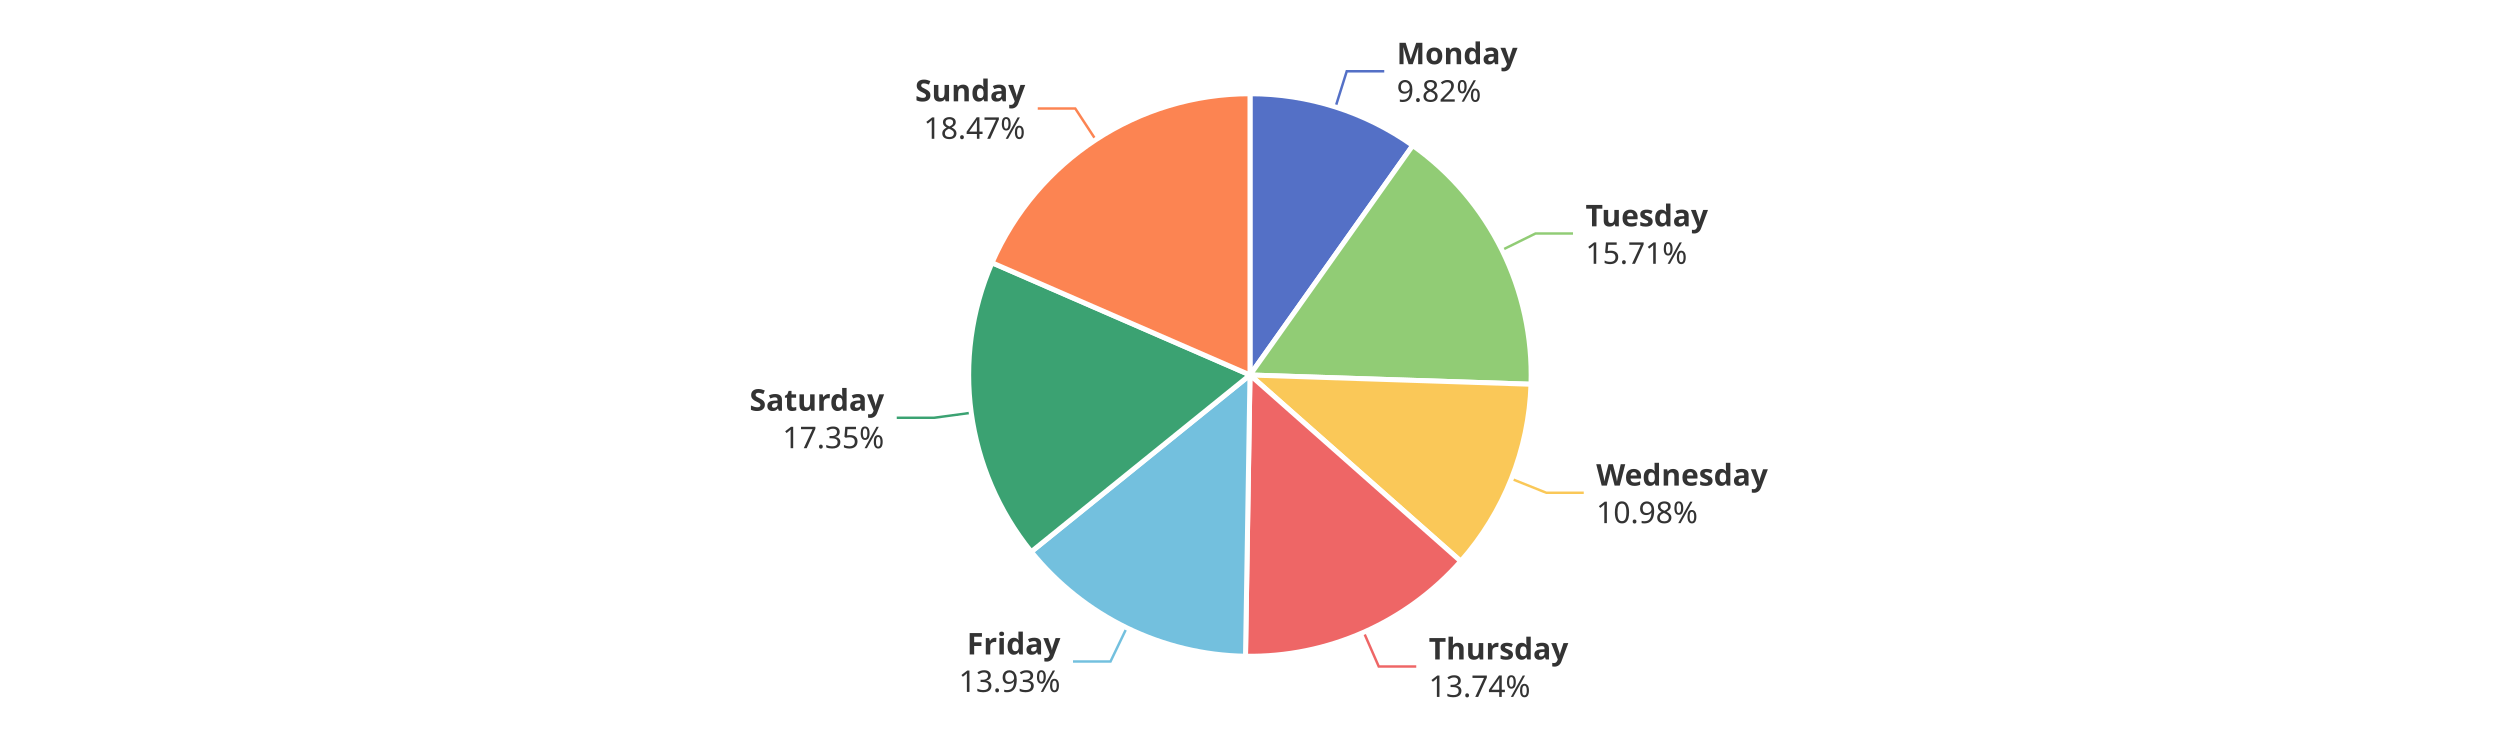
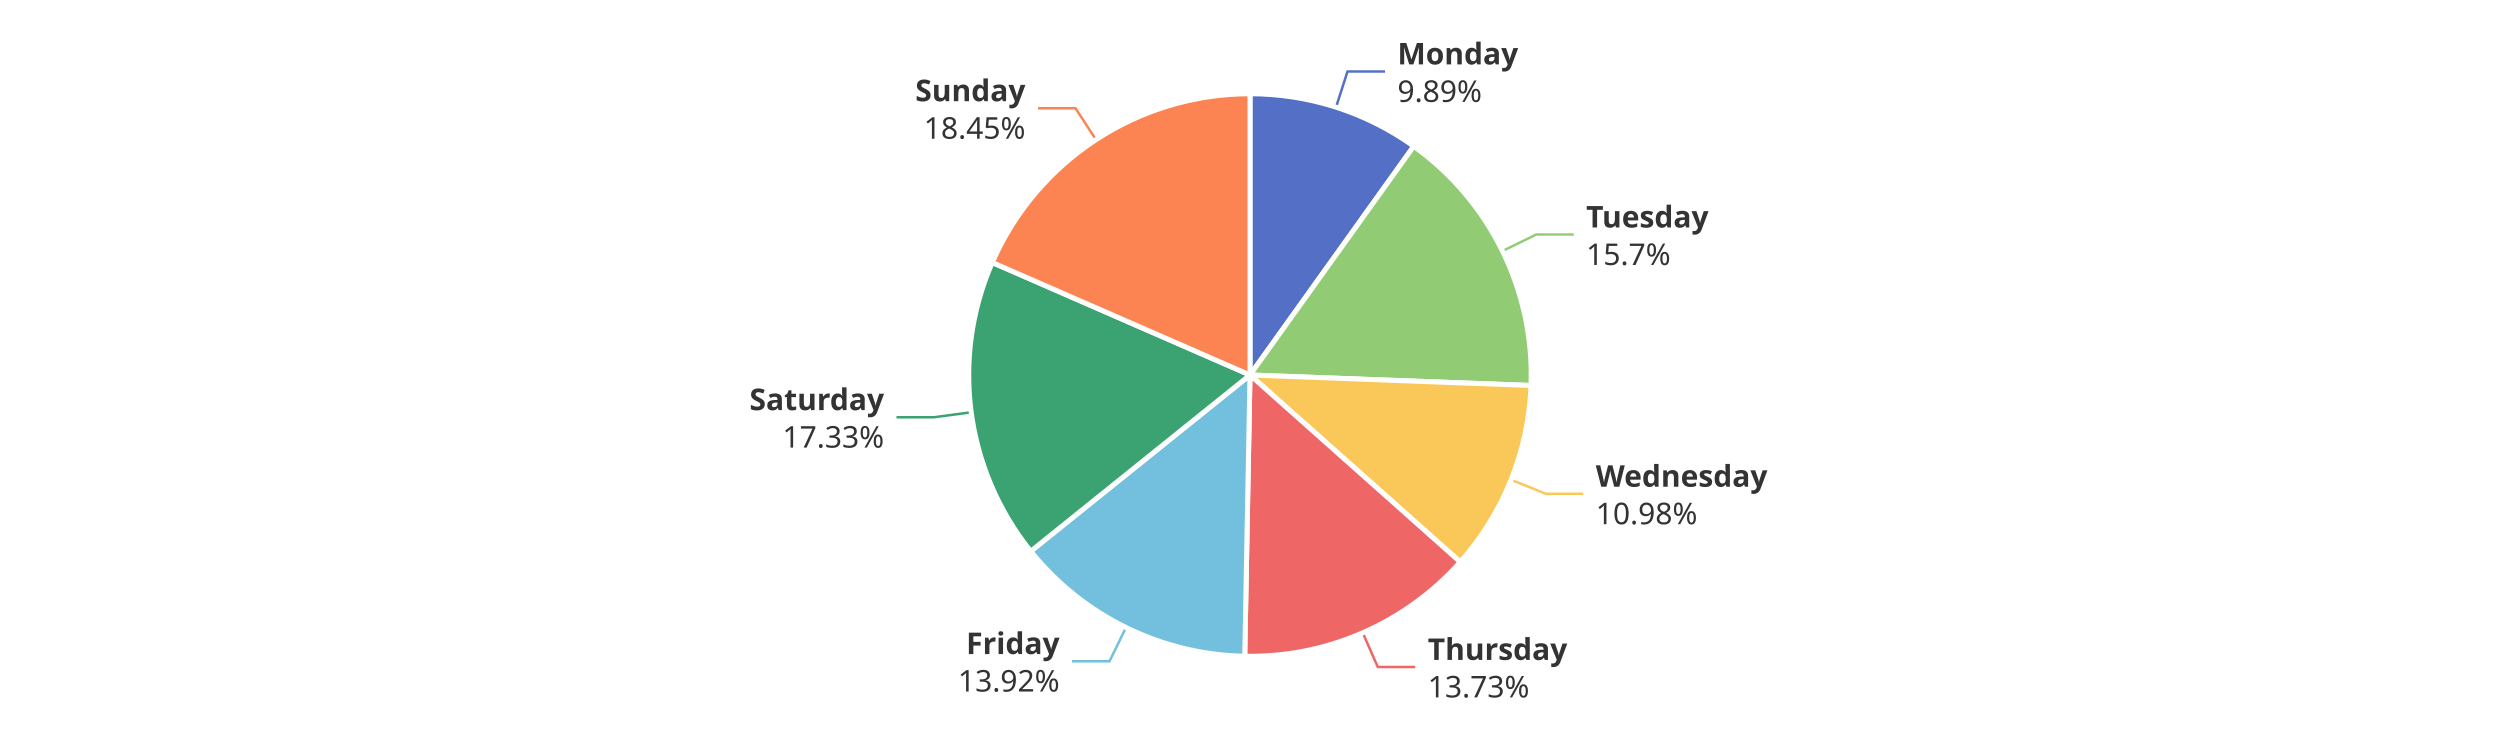
<svg xmlns="http://www.w3.org/2000/svg" width="1000" height="300" version="1.1" baseProfile="full" viewBox="0 0 1000 300">
  <rect width="1000" height="300" x="0" y="0" id="0" fill="#ffffff" />
-   <polyline points="534.2 42.8 538.7 28.5 553.7 28.5" fill="none" stroke="#5470c6" />
-   <polyline points="600.8 100 614.2 93.4 629.2 93.4" fill="none" stroke="#91cc75" />
-   <polyline points="604.5 191.5 618.5 197.1 633.5 197.1" fill="none" stroke="#fac858" />
-   <polyline points="545.5 252.9 551.5 266.6 566.5 266.6" fill="none" stroke="#ee6666" />
-   <polyline points="450.7 251.1 444.2 264.6 429.2 264.6" fill="none" stroke="#73c0de" />
-   <polyline points="388.5 165.1 373.7 167.1 358.7 167.1" fill="none" stroke="#3ba272" />
-   <polyline points="438.3 55.9 430.1 43.4 415.1 43.4" fill="none" stroke="#fc8452" />
-   <path d="M500 37.5A112.5 112.5 0 0 1 565.1 58.2L500 150Z" fill="#5470c6" stroke="#fff" stroke-width="2" stroke-linejoin="round" />
-   <path d="M565.1 58.2A112.5 112.5 0 0 1 612.4 153.7L500 150Z" fill="#91cc75" stroke="#fff" stroke-width="2" stroke-linejoin="round" />
-   <path d="M612.4 153.7A112.5 112.5 0 0 1 584.3 224.5L500 150Z" fill="#fac858" stroke="#fff" stroke-width="2" stroke-linejoin="round" />
-   <path d="M584.3 224.5A112.5 112.5 0 0 1 498.2 262.5L500 150Z" fill="#ee6666" stroke="#fff" stroke-width="2" stroke-linejoin="round" />
-   <path d="M498.2 262.5A112.5 112.5 0 0 1 412.5 220.7L500 150Z" fill="#73c0de" stroke="#fff" stroke-width="2" stroke-linejoin="round" />
-   <path d="M412.5 220.7A112.5 112.5 0 0 1 396.8 105.1L500 150Z" fill="#3ba272" stroke="#fff" stroke-width="2" stroke-linejoin="round" />
-   <path d="M396.8 105.1A112.5 112.5 0 0 1 500 37.5L500 150Z" fill="#fc8452" stroke="#fff" stroke-width="2" stroke-linejoin="round" />
-   <path d="M0 -15l42.8 0l0 30l-42.8 0Z" transform="translate(558.7133 28.5194)" fill="none" />
-   <text dominant-baseline="central" text-anchor="start" style="font-size:12px;font-family:sans-serif;font-weight:bold;" y="-7.5" transform="translate(558.7133 28.5194)" fill="#333" stroke="rgb(255,255,255)" stroke-width="2" paint-order="stroke" stroke-miterlimit="2">Monday</text>
-   <text dominant-baseline="central" text-anchor="start" style="font-size:12px;font-family:sans-serif;" y="7.5" transform="translate(558.7133 28.5194)" fill="#333" stroke="rgb(255,255,255)" stroke-width="2" paint-order="stroke" stroke-miterlimit="2">9.82%</text>
-   <path d="M0 -15l46.2 0l0 30l-46.2 0Z" transform="translate(634.2329 93.3688)" fill="none" />
-   <text dominant-baseline="central" text-anchor="start" style="font-size:12px;font-family:sans-serif;font-weight:bold;" y="-7.5" transform="translate(634.2329 93.3688)" fill="#333" stroke="rgb(255,255,255)" stroke-width="2" paint-order="stroke" stroke-miterlimit="2">Tuesday</text>
-   <text dominant-baseline="central" text-anchor="start" style="font-size:12px;font-family:sans-serif;" y="7.5" transform="translate(634.2329 93.3688)" fill="#333" stroke="rgb(255,255,255)" stroke-width="2" paint-order="stroke" stroke-miterlimit="2">15.71%</text>
-   <path d="M0 -15l63.6 0l0 30l-63.6 0Z" transform="translate(638.4874 197.0848)" fill="none" />
-   <text dominant-baseline="central" text-anchor="start" style="font-size:12px;font-family:sans-serif;font-weight:bold;" y="-7.5" transform="translate(638.4874 197.0848)" fill="#333" stroke="rgb(255,255,255)" stroke-width="2" paint-order="stroke" stroke-miterlimit="2">Wednesday</text>
-   <text dominant-baseline="central" text-anchor="start" style="font-size:12px;font-family:sans-serif;" y="7.5" transform="translate(638.4874 197.0848)" fill="#333" stroke="rgb(255,255,255)" stroke-width="2" paint-order="stroke" stroke-miterlimit="2">10.98%</text>
-   <path d="M0 -15l50.2 0l0 30l-50.2 0Z" transform="translate(571.5172 266.6286)" fill="none" />
-   <text dominant-baseline="central" text-anchor="start" style="font-size:12px;font-family:sans-serif;font-weight:bold;" y="-7.5" transform="translate(571.5172 266.6286)" fill="#333" stroke="rgb(255,255,255)" stroke-width="2" paint-order="stroke" stroke-miterlimit="2">Thursday</text>
-   <text dominant-baseline="central" text-anchor="start" style="font-size:12px;font-family:sans-serif;" y="7.5" transform="translate(571.5172 266.6286)" fill="#333" stroke="rgb(255,255,255)" stroke-width="2" paint-order="stroke" stroke-miterlimit="2">13.74%</text>
-   <path d="M-40.9 -15l40.9 0l0 30l-40.9 0Z" transform="translate(424.1597 264.6216)" fill="none" />
-   <text dominant-baseline="central" text-anchor="end" style="font-size:12px;font-family:sans-serif;font-weight:bold;" y="-7.5" transform="translate(424.1597 264.6216)" fill="#333" stroke="rgb(255,255,255)" stroke-width="2" paint-order="stroke" stroke-miterlimit="2">Friday</text>
-   <text dominant-baseline="central" text-anchor="end" style="font-size:12px;font-family:sans-serif;" y="7.5" transform="translate(424.1597 264.6216)" fill="#333" stroke="rgb(255,255,255)" stroke-width="2" paint-order="stroke" stroke-miterlimit="2">13.93%</text>
-   <path d="M-48.2 -15l48.2 0l0 30l-48.2 0Z" transform="translate(353.6562 167.1318)" fill="none" />
-   <text dominant-baseline="central" text-anchor="end" style="font-size:12px;font-family:sans-serif;font-weight:bold;" y="-7.5" transform="translate(353.6562 167.1318)" fill="#333" stroke="rgb(255,255,255)" stroke-width="2" paint-order="stroke" stroke-miterlimit="2">Saturday</text>
-   <text dominant-baseline="central" text-anchor="end" style="font-size:12px;font-family:sans-serif;" y="7.5" transform="translate(353.6562 167.1318)" fill="#333" stroke="rgb(255,255,255)" stroke-width="2" paint-order="stroke" stroke-miterlimit="2">17.35%</text>
-   <path d="M-40.9 -15l40.9 0l0 30l-40.9 0Z" transform="translate(410.1001 43.3686)" fill="none" />
-   <text dominant-baseline="central" text-anchor="end" style="font-size:12px;font-family:sans-serif;font-weight:bold;" y="-7.5" transform="translate(410.1001 43.3686)" fill="#333" stroke="rgb(255,255,255)" stroke-width="2" paint-order="stroke" stroke-miterlimit="2">Sunday</text>
-   <text dominant-baseline="central" text-anchor="end" style="font-size:12px;font-family:sans-serif;" y="7.5" transform="translate(410.1001 43.3686)" fill="#333" stroke="rgb(255,255,255)" stroke-width="2" paint-order="stroke" stroke-miterlimit="2">18.47%</text>
+   <polyline points="534.4 42.9 539 28.6 554 28.6" fill="none" stroke="#5470c6" />
+   <polyline points="601 100.4 614.5 93.8 629.5 93.8" fill="none" stroke="#91cc75" />
+   <polyline points="604.4 191.9 618.3 197.5 633.3 197.5" fill="none" stroke="#fac858" />
+   <polyline points="545.1 253.1 551.1 266.8 566.1 266.8" fill="none" stroke="#ee6666" />
+   <polyline points="450.4 251 443.8 264.5 428.8 264.5" fill="none" stroke="#73c0de" />
+   <polyline points="388.5 164.9 373.6 166.9 358.6 166.9" fill="none" stroke="#3ba272" />
+   <polyline points="438.4 55.9 430.2 43.3 415.2 43.3" fill="none" stroke="#fc8452" />
+   <path d="M500 37.5A112.5 112.5 0 0 1 565.5 58.5L500 150Z" fill="#5470c6" stroke="#fff" stroke-width="2" stroke-linejoin="round" />
+   <path d="M565.5 58.5A112.5 112.5 0 0 1 612.4 154.2L500 150Z" fill="#91cc75" stroke="#fff" stroke-width="2" stroke-linejoin="round" />
+   <path d="M612.4 154.2A112.5 112.5 0 0 1 584.1 224.8L500 150Z" fill="#fac858" stroke="#fff" stroke-width="2" stroke-linejoin="round" />
+   <path d="M584.1 224.8A112.5 112.5 0 0 1 497.9 262.5L500 150Z" fill="#ee6666" stroke="#fff" stroke-width="2" stroke-linejoin="round" />
+   <path d="M497.9 262.5A112.5 112.5 0 0 1 412.3 220.5L500 150Z" fill="#73c0de" stroke="#fff" stroke-width="2" stroke-linejoin="round" />
+   <path d="M412.3 220.5A112.5 112.5 0 0 1 396.9 105L500 150Z" fill="#3ba272" stroke="#fff" stroke-width="2" stroke-linejoin="round" />
+   <path d="M396.9 105A112.5 112.5 0 0 1 500 37.5L500 150Z" fill="#fc8452" stroke="#fff" stroke-width="2" stroke-linejoin="round" />
+   <path d="M0 -15l42.8 0l0 30l-42.8 0Z" transform="translate(558.9804 28.6049)" fill="none" />
+   <text dominant-baseline="central" text-anchor="start" style="font-size:12px;font-family:sans-serif;font-weight:bold;" y="-7.5" transform="translate(558.9804 28.6049)" fill="#333" stroke="rgb(255,255,255)" stroke-width="2" paint-order="stroke" stroke-miterlimit="2">Monday</text>
+   <text dominant-baseline="central" text-anchor="start" style="font-size:12px;font-family:sans-serif;" y="7.5" transform="translate(558.9804 28.6049)" fill="#333" stroke="rgb(255,255,255)" stroke-width="2" paint-order="stroke" stroke-miterlimit="2">9.89%</text>
+   <path d="M0 -15l46.2 0l0 30l-46.2 0Z" transform="translate(634.4632 93.8358)" fill="none" />
+   <text dominant-baseline="central" text-anchor="start" style="font-size:12px;font-family:sans-serif;font-weight:bold;" y="-7.5" transform="translate(634.4632 93.8358)" fill="#333" stroke="rgb(255,255,255)" stroke-width="2" paint-order="stroke" stroke-miterlimit="2">Tuesday</text>
+   <text dominant-baseline="central" text-anchor="start" style="font-size:12px;font-family:sans-serif;" y="7.5" transform="translate(634.4632 93.8358)" fill="#333" stroke="rgb(255,255,255)" stroke-width="2" paint-order="stroke" stroke-miterlimit="2">15.7%</text>
+   <path d="M0 -15l63.6 0l0 30l-63.6 0Z" transform="translate(638.3091 197.5312)" fill="none" />
+   <text dominant-baseline="central" text-anchor="start" style="font-size:12px;font-family:sans-serif;font-weight:bold;" y="-7.5" transform="translate(638.3091 197.5312)" fill="#333" stroke="rgb(255,255,255)" stroke-width="2" paint-order="stroke" stroke-miterlimit="2">Wednesday</text>
+   <text dominant-baseline="central" text-anchor="start" style="font-size:12px;font-family:sans-serif;" y="7.5" transform="translate(638.3091 197.5312)" fill="#333" stroke="rgb(255,255,255)" stroke-width="2" paint-order="stroke" stroke-miterlimit="2">10.98%</text>
+   <path d="M0 -15l50.2 0l0 30l-50.2 0Z" transform="translate(571.1138 266.8059)" fill="none" />
+   <text dominant-baseline="central" text-anchor="start" style="font-size:12px;font-family:sans-serif;font-weight:bold;" y="-7.5" transform="translate(571.1138 266.8059)" fill="#333" stroke="rgb(255,255,255)" stroke-width="2" paint-order="stroke" stroke-miterlimit="2">Thursday</text>
+   <text dominant-baseline="central" text-anchor="start" style="font-size:12px;font-family:sans-serif;" y="7.5" transform="translate(571.1138 266.8059)" fill="#333" stroke="rgb(255,255,255)" stroke-width="2" paint-order="stroke" stroke-miterlimit="2">13.73%</text>
+   <path d="M-40.9 -15l40.9 0l0 30l-40.9 0Z" transform="translate(423.8358 264.4632)" fill="none" />
+   <text dominant-baseline="central" text-anchor="end" style="font-size:12px;font-family:sans-serif;font-weight:bold;" y="-7.5" transform="translate(423.8358 264.4632)" fill="#333" stroke="rgb(255,255,255)" stroke-width="2" paint-order="stroke" stroke-miterlimit="2">Friday</text>
+   <text dominant-baseline="central" text-anchor="end" style="font-size:12px;font-family:sans-serif;" y="7.5" transform="translate(423.8358 264.4632)" fill="#333" stroke="rgb(255,255,255)" stroke-width="2" paint-order="stroke" stroke-miterlimit="2">13.92%</text>
+   <path d="M-48.2 -15l48.2 0l0 30l-48.2 0Z" transform="translate(353.6241 166.8936)" fill="none" />
+   <text dominant-baseline="central" text-anchor="end" style="font-size:12px;font-family:sans-serif;font-weight:bold;" y="-7.5" transform="translate(353.6241 166.8936)" fill="#333" stroke="rgb(255,255,255)" stroke-width="2" paint-order="stroke" stroke-miterlimit="2">Saturday</text>
+   <text dominant-baseline="central" text-anchor="end" style="font-size:12px;font-family:sans-serif;" y="7.5" transform="translate(353.6241 166.8936)" fill="#333" stroke="rgb(255,255,255)" stroke-width="2" paint-order="stroke" stroke-miterlimit="2">17.33%</text>
+   <path d="M-40.9 -15l40.9 0l0 30l-40.9 0Z" transform="translate(410.1671 43.3247)" fill="none" />
+   <text dominant-baseline="central" text-anchor="end" style="font-size:12px;font-family:sans-serif;font-weight:bold;" y="-7.5" transform="translate(410.1671 43.3247)" fill="#333" stroke="rgb(255,255,255)" stroke-width="2" paint-order="stroke" stroke-miterlimit="2">Sunday</text>
+   <text dominant-baseline="central" text-anchor="end" style="font-size:12px;font-family:sans-serif;" y="7.5" transform="translate(410.1671 43.3247)" fill="#333" stroke="rgb(255,255,255)" stroke-width="2" paint-order="stroke" stroke-miterlimit="2">18.45%</text>
</svg>
